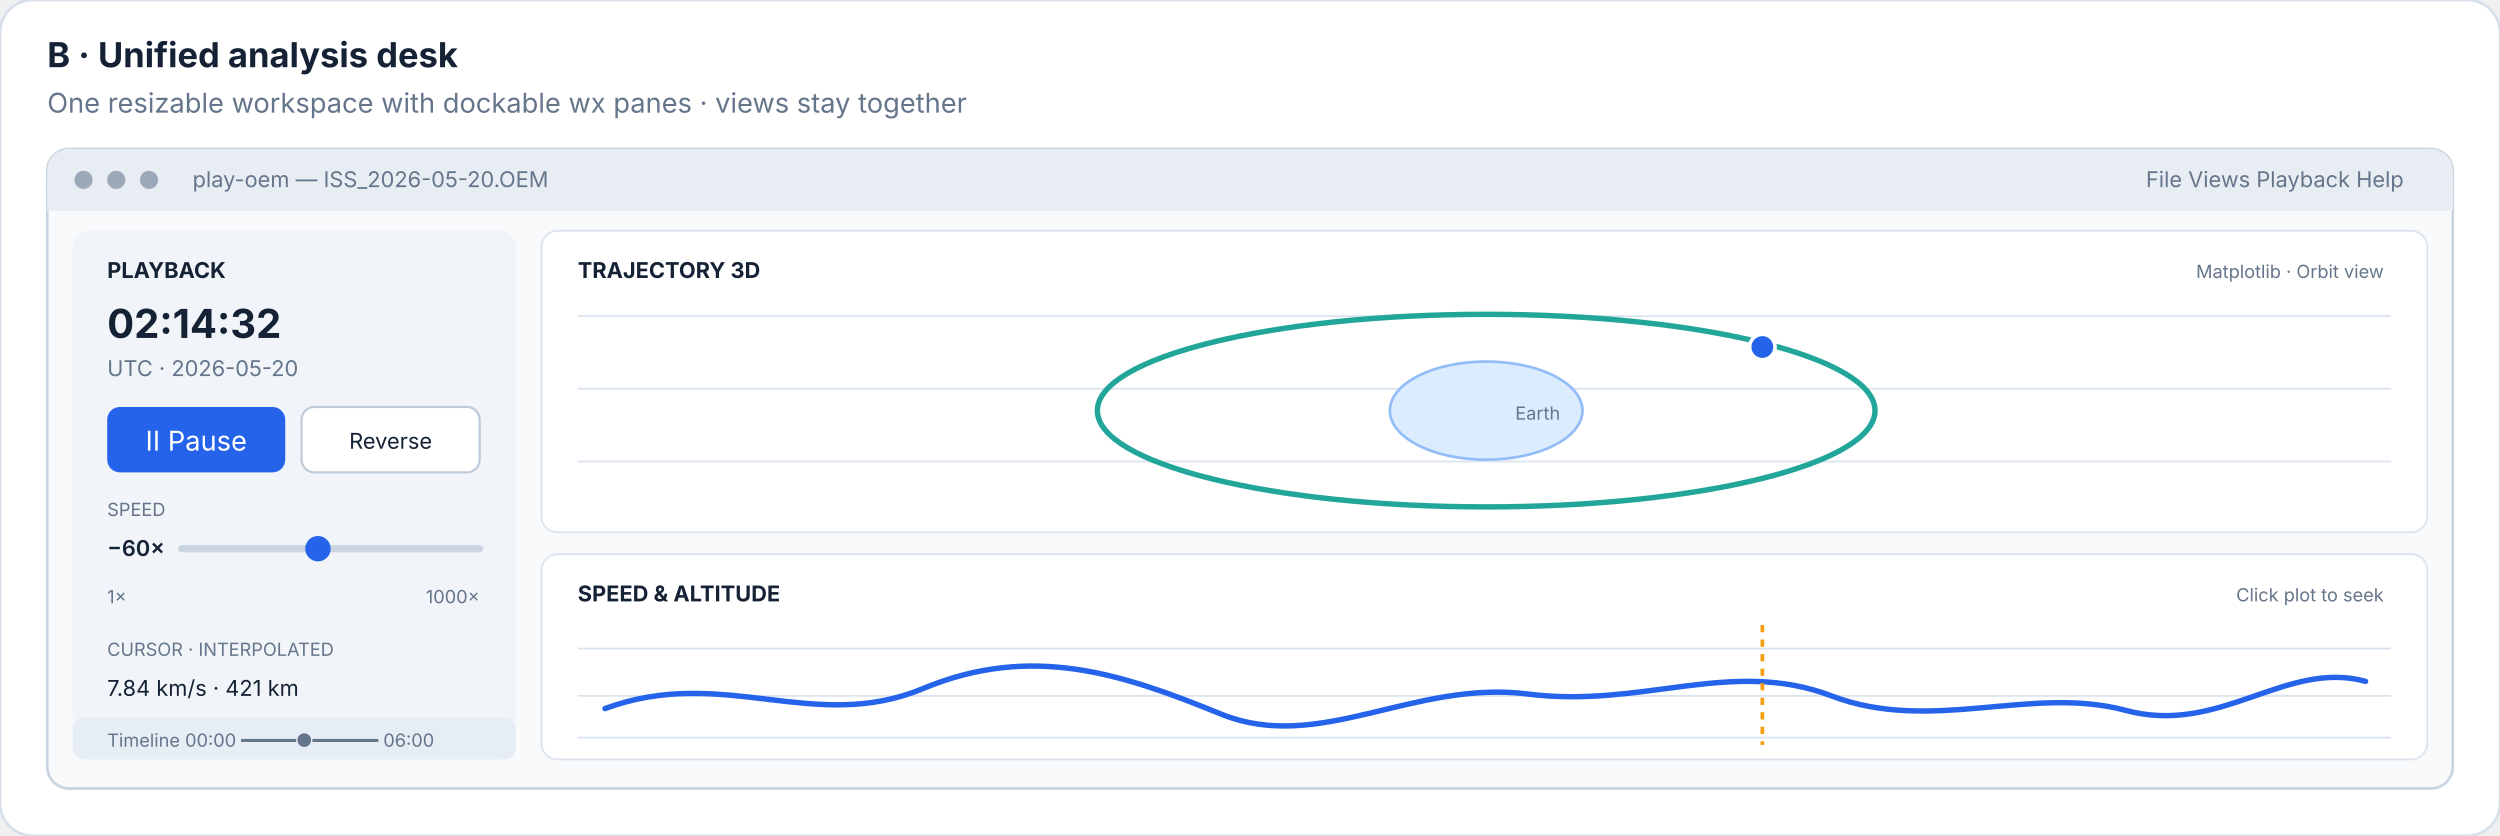
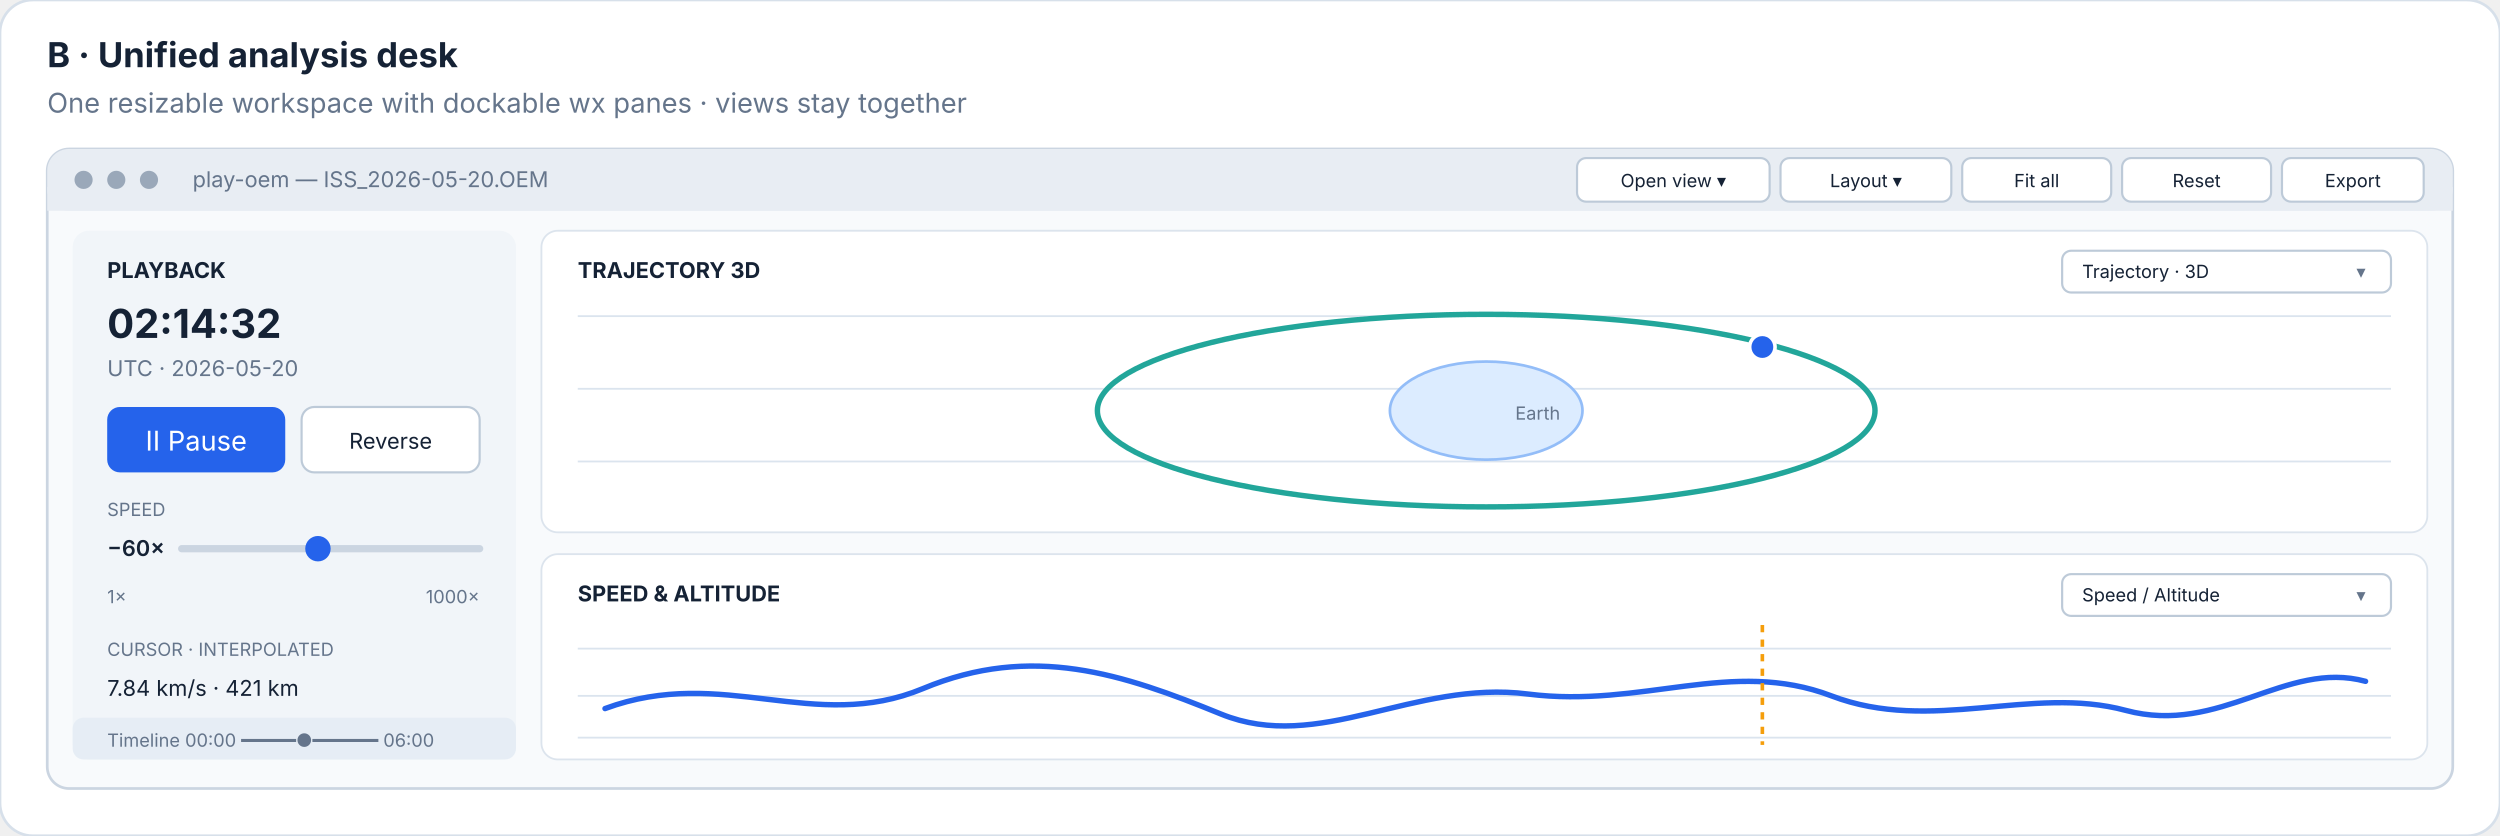
<svg xmlns="http://www.w3.org/2000/svg" width="1376" height="460" viewBox="32 568 1376 460" role="img" aria-labelledby="title desc">
  <defs>
    <linearGradient id="accent" x1="0" x2="1">
      <stop offset="0" stop-color="#3b82f6" />
      <stop offset="1" stop-color="#14b8a6" />
    </linearGradient>
    <style>
      .bg{fill:#eef2f7}
      .card{fill:#fff;stroke:#d7e0ea;stroke-width:1.5}
      .window{fill:#f8fafc;stroke:#cbd5e1;stroke-width:1.5}
      .chrome{fill:#e8edf3}
      .ink{fill:#152235;font-family:Inter,-apple-system,BlinkMacSystemFont,"Segoe UI",sans-serif}
      .muted{fill:#65758b;font-family:Inter,-apple-system,BlinkMacSystemFont,"Segoe UI",sans-serif}
      .white{fill:#fff;font-family:Inter,-apple-system,BlinkMacSystemFont,"Segoe UI",sans-serif}
      .h1{font-size:28px;font-weight:700}
      .h2{font-size:19px;font-weight:700}
      .body{font-size:15px}
      .small{font-size:12px}
      .tiny{font-size:10px}
      .button{fill:#fff;stroke:#bdcad8;stroke-width:1.2}
      .selected{fill:#e9f2ff;stroke:#6aa2f8;stroke-width:1.4}
      .primary{fill:#2563eb}
      .panel{fill:#fff;stroke:#dce4ed;stroke-width:1}
      .grid{stroke:#dbe4ee;stroke-width:1}
      .plot{fill:none;stroke:#2563eb;stroke-width:3;stroke-linecap:round;stroke-linejoin:round}
      .orbit{fill:none;stroke:#22a69a;stroke-width:3;stroke-linecap:round}
    </style>
  </defs>
  <rect class="card" x="32" y="568" width="1376" height="460" rx="18" />
  <text class="ink h2" x="58" y="605">B · Unified analysis desk</text>
  <text class="muted body" x="58" y="630">One resizable workspace with dockable wx panes · views stay together</text>
  <rect class="window" x="58" y="650" width="1324" height="352" rx="12" />
  <rect class="chrome" x="58" y="650" width="1324" height="34" rx="12" />
  <rect class="chrome" x="58" y="671" width="1324" height="13" />
  <circle cx="78" cy="667" r="5" fill="#9aa8b9" />
  <circle cx="96" cy="667" r="5" fill="#9aa8b9" />
  <circle cx="114" cy="667" r="5" fill="#9aa8b9" />
  <text class="muted small" x="138" y="671">play-oem — ISS_2026-05-20.OEM</text>
-   <text class="muted small" x="1355" y="671" text-anchor="end">File   Views   Playback   Help</text>
+   <rect class="button" x="900" y="655" width="106" height="24" rx="5" />
+   <text class="ink tiny" x="953" y="671" text-anchor="middle">Open view ▾</text>
+   <rect class="button" x="1012" y="655" width="94" height="24" rx="5" />
+   <text class="ink tiny" x="1059" y="671" text-anchor="middle">Layout ▾</text>
+   <rect class="button" x="1112" y="655" width="82" height="24" rx="5" />
+   <text class="ink tiny" x="1153" y="671" text-anchor="middle">Fit all</text>
+   <rect class="button" x="1200" y="655" width="82" height="24" rx="5" />
+   <text class="ink tiny" x="1241" y="671" text-anchor="middle">Reset</text>
+   <rect class="button" x="1288" y="655" width="78" height="24" rx="5" />
+   <text class="ink tiny" x="1327" y="671" text-anchor="middle">Export</text>
  <rect x="72" y="695" width="244" height="291" rx="9" fill="#f1f5f9" />
  <text class="ink small" x="91" y="721" font-weight="700">PLAYBACK</text>
  <text class="ink" x="91" y="754" font-size="22" font-weight="700">02:14:32</text>
  <text class="muted small" x="91" y="775">UTC · 2026-05-20</text>
  <rect class="primary" x="91" y="792" width="98" height="36" rx="7" />
  <text class="white body" x="140" y="816" text-anchor="middle">Ⅱ Pause</text>
  <rect class="button" x="198" y="792" width="98" height="36" rx="7" />
  <text class="ink small" x="247" y="815" text-anchor="middle">Reverse</text>
  <text class="muted tiny" x="91" y="852">SPEED</text>
  <text class="ink small" x="91" y="874" font-weight="600">−60×</text>
  <line x1="132" y1="870" x2="296" y2="870" stroke="#cbd5e1" stroke-width="4" stroke-linecap="round" />
  <circle cx="207" cy="870" r="7" fill="#2563eb" />
  <text class="muted tiny" x="91" y="900">1×</text>
  <text class="muted tiny" x="296" y="900" text-anchor="end">1000×</text>
  <text class="muted tiny" x="91" y="929">CURSOR · INTERPOLATED</text>
  <text class="ink small" x="91" y="951">7.84 km/s  ·  421 km</text>
  <text class="muted tiny" x="91" y="974">GCRF · Earth center</text>
  <rect class="panel" x="330" y="695" width="1038" height="166" rx="9" />
  <text class="ink small" x="350" y="721" font-weight="700">TRAJECTORY 3D</text>
-   <text class="muted tiny" x="1344" y="721" text-anchor="end">Matplotlib · Orbit view</text>
+   <rect class="button" x="1167" y="706" width="181" height="23" rx="5" />
+   <text class="ink tiny" x="1178" y="721">Trajectory · 3D</text>
+   <text class="muted tiny" x="1334" y="721" text-anchor="end">▾</text>
  <line class="grid" x1="350" y1="742" x2="1348" y2="742" />
  <line class="grid" x1="350" y1="782" x2="1348" y2="782" />
  <line class="grid" x1="350" y1="822" x2="1348" y2="822" />
  <ellipse cx="850" cy="794" rx="214" ry="53" class="orbit" />
  <ellipse cx="850" cy="794" rx="53" ry="27" fill="#dcecff" stroke="#93bdf8" stroke-width="1.5" />
  <circle cx="1002" cy="759" r="7" fill="#2563eb" stroke="#fff" stroke-width="2" />
  <text class="muted tiny" x="866" y="799">Earth</text>
  <rect class="panel" x="330" y="873" width="1038" height="113" rx="9" />
  <text class="ink small" x="350" y="899" font-weight="700">SPEED &amp; ALTITUDE</text>
-   <text class="muted tiny" x="1344" y="899" text-anchor="end">Click plot to seek</text>
+   <rect class="button" x="1167" y="884" width="181" height="23" rx="5" />
+   <text class="ink tiny" x="1178" y="899">Speed / Altitude</text>
+   <text class="muted tiny" x="1334" y="899" text-anchor="end">▾</text>
  <line class="grid" x1="350" y1="925" x2="1348" y2="925" />
  <line class="grid" x1="350" y1="951" x2="1348" y2="951" />
  <line class="grid" x1="350" y1="974" x2="1348" y2="974" />
  <path class="plot" d="M365 958 C430 934,480 972,540 947 S650 939,704 961 S810 942,873 950 S985 930,1040 951 S1150 945,1202 959 S1290 931,1334 943" />
  <line x1="1002" y1="912" x2="1002" y2="978" stroke="#f59e0b" stroke-width="2" stroke-dasharray="4 4" />
  <rect x="72" y="963" width="244" height="23" rx="6" fill="#e6edf5" />
  <text class="muted tiny" x="91" y="979">Timeline  00:00 ━━━━━●━━━━━━ 06:00</text>
</svg>
